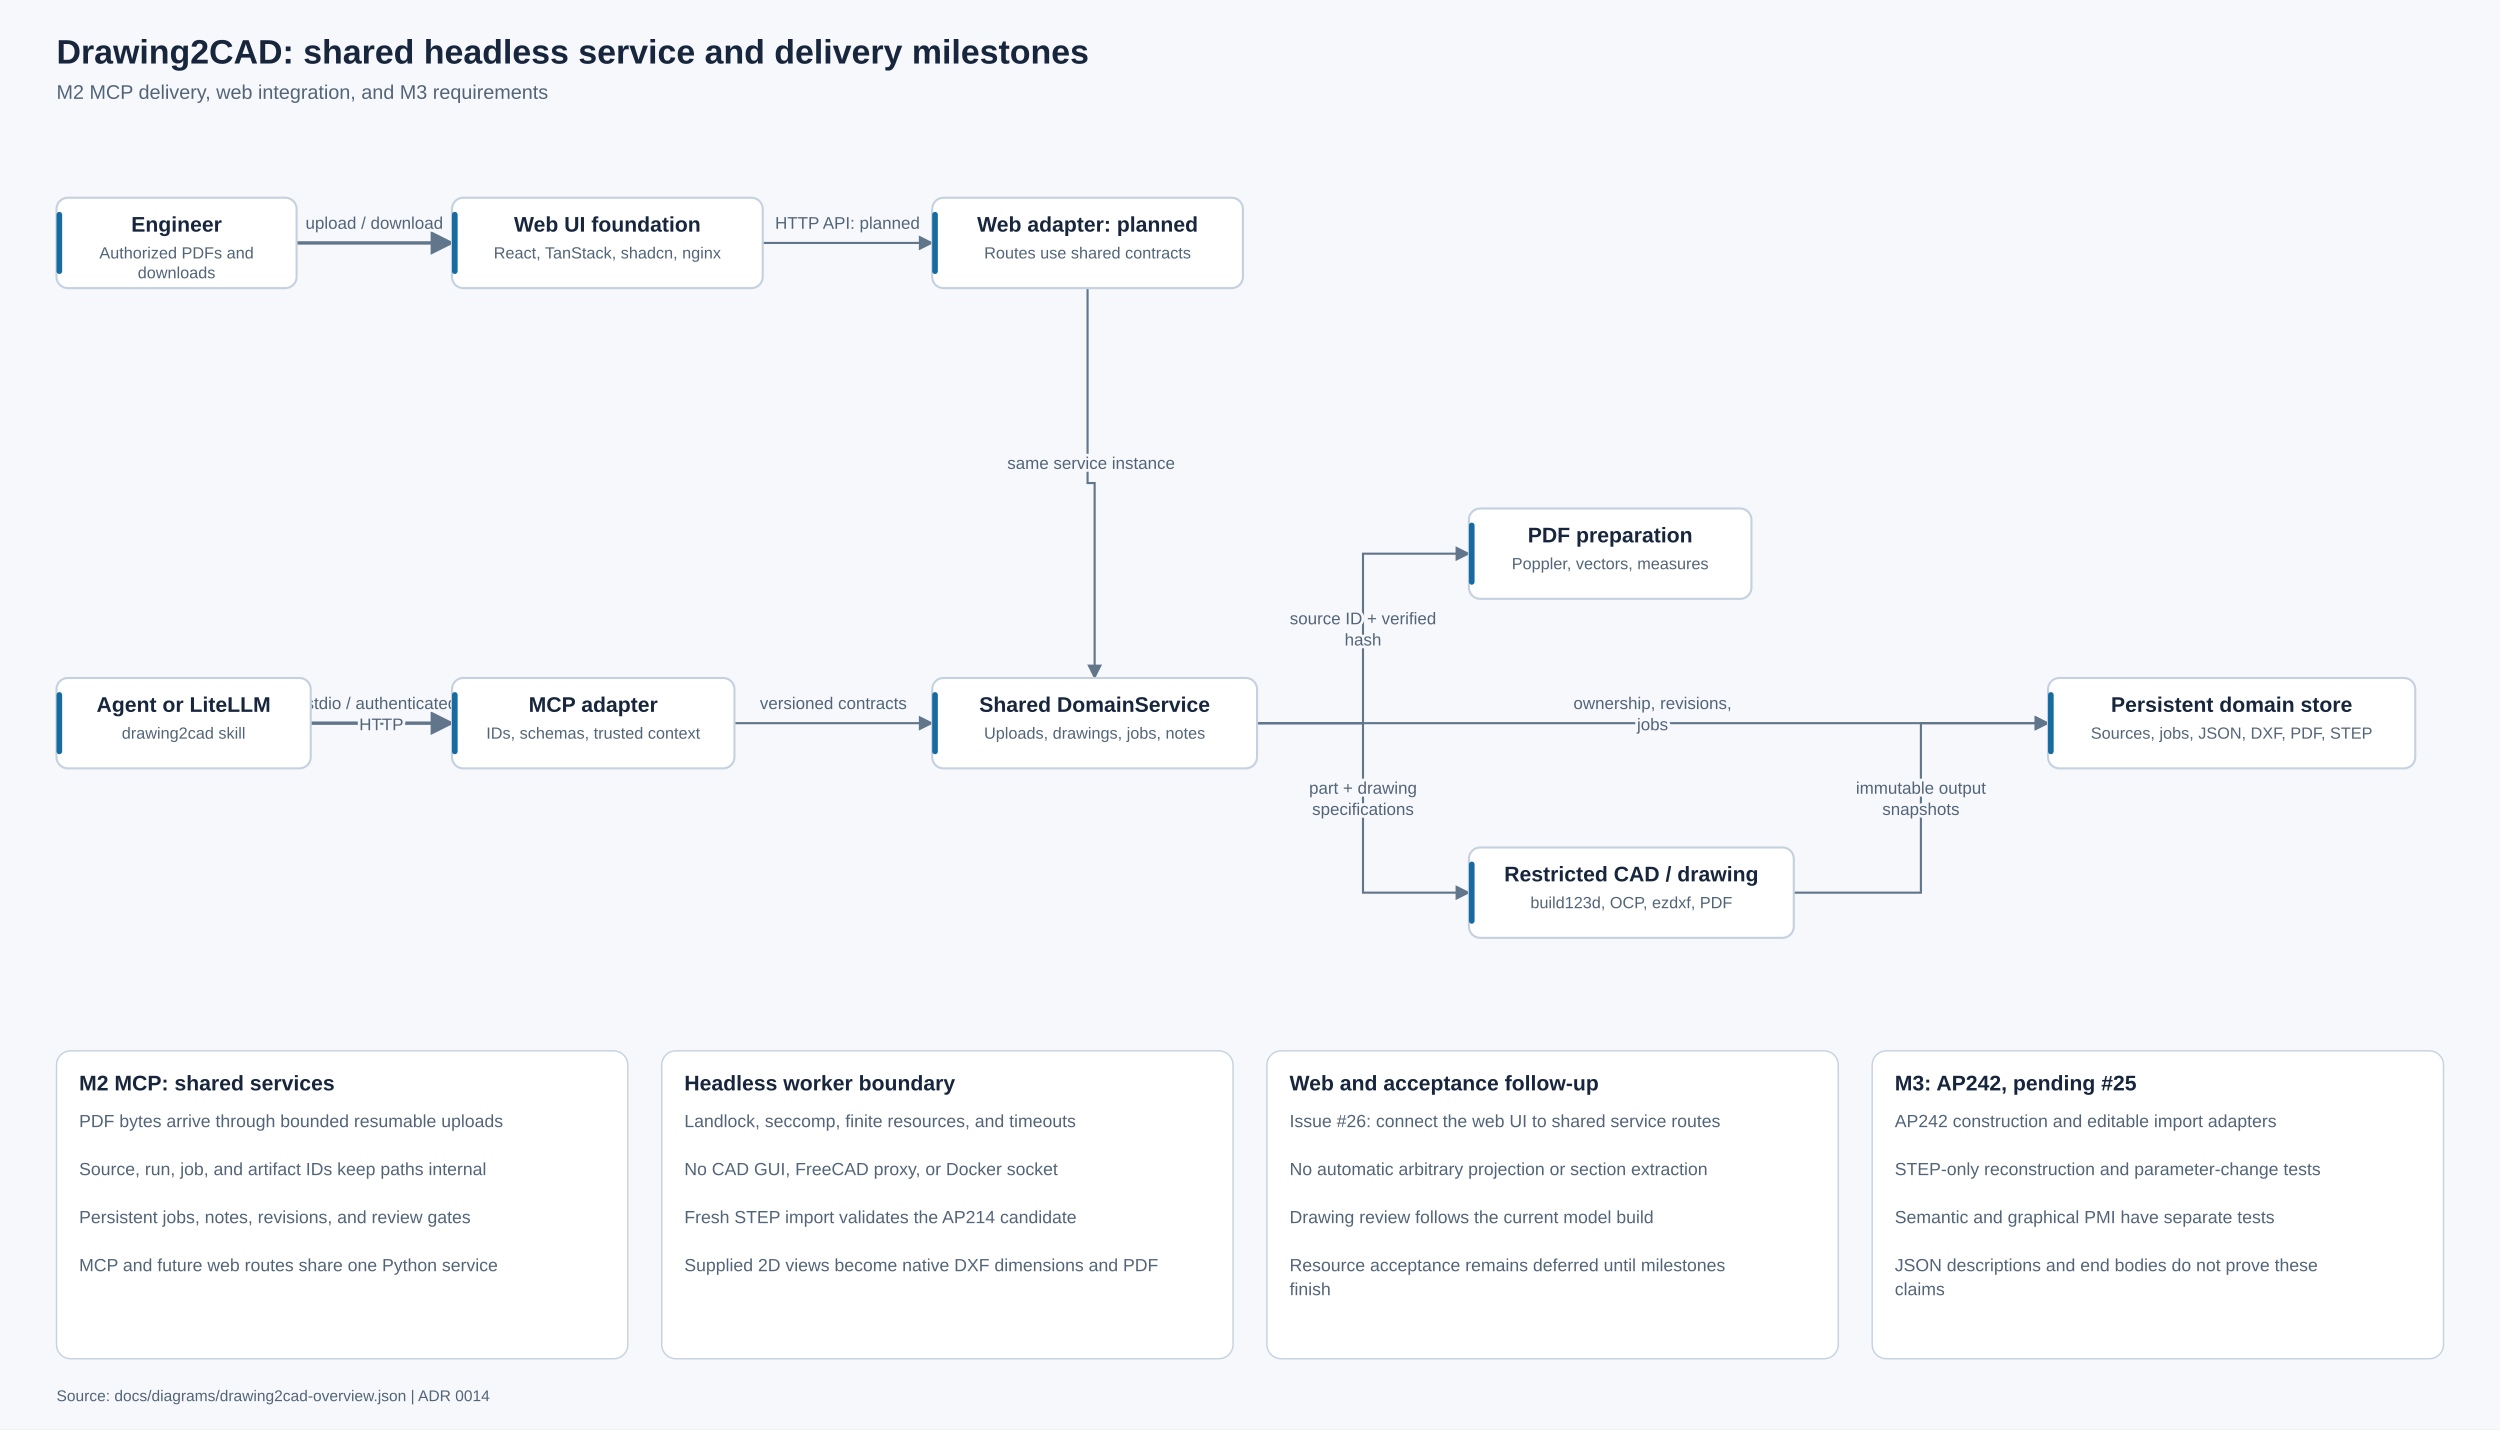
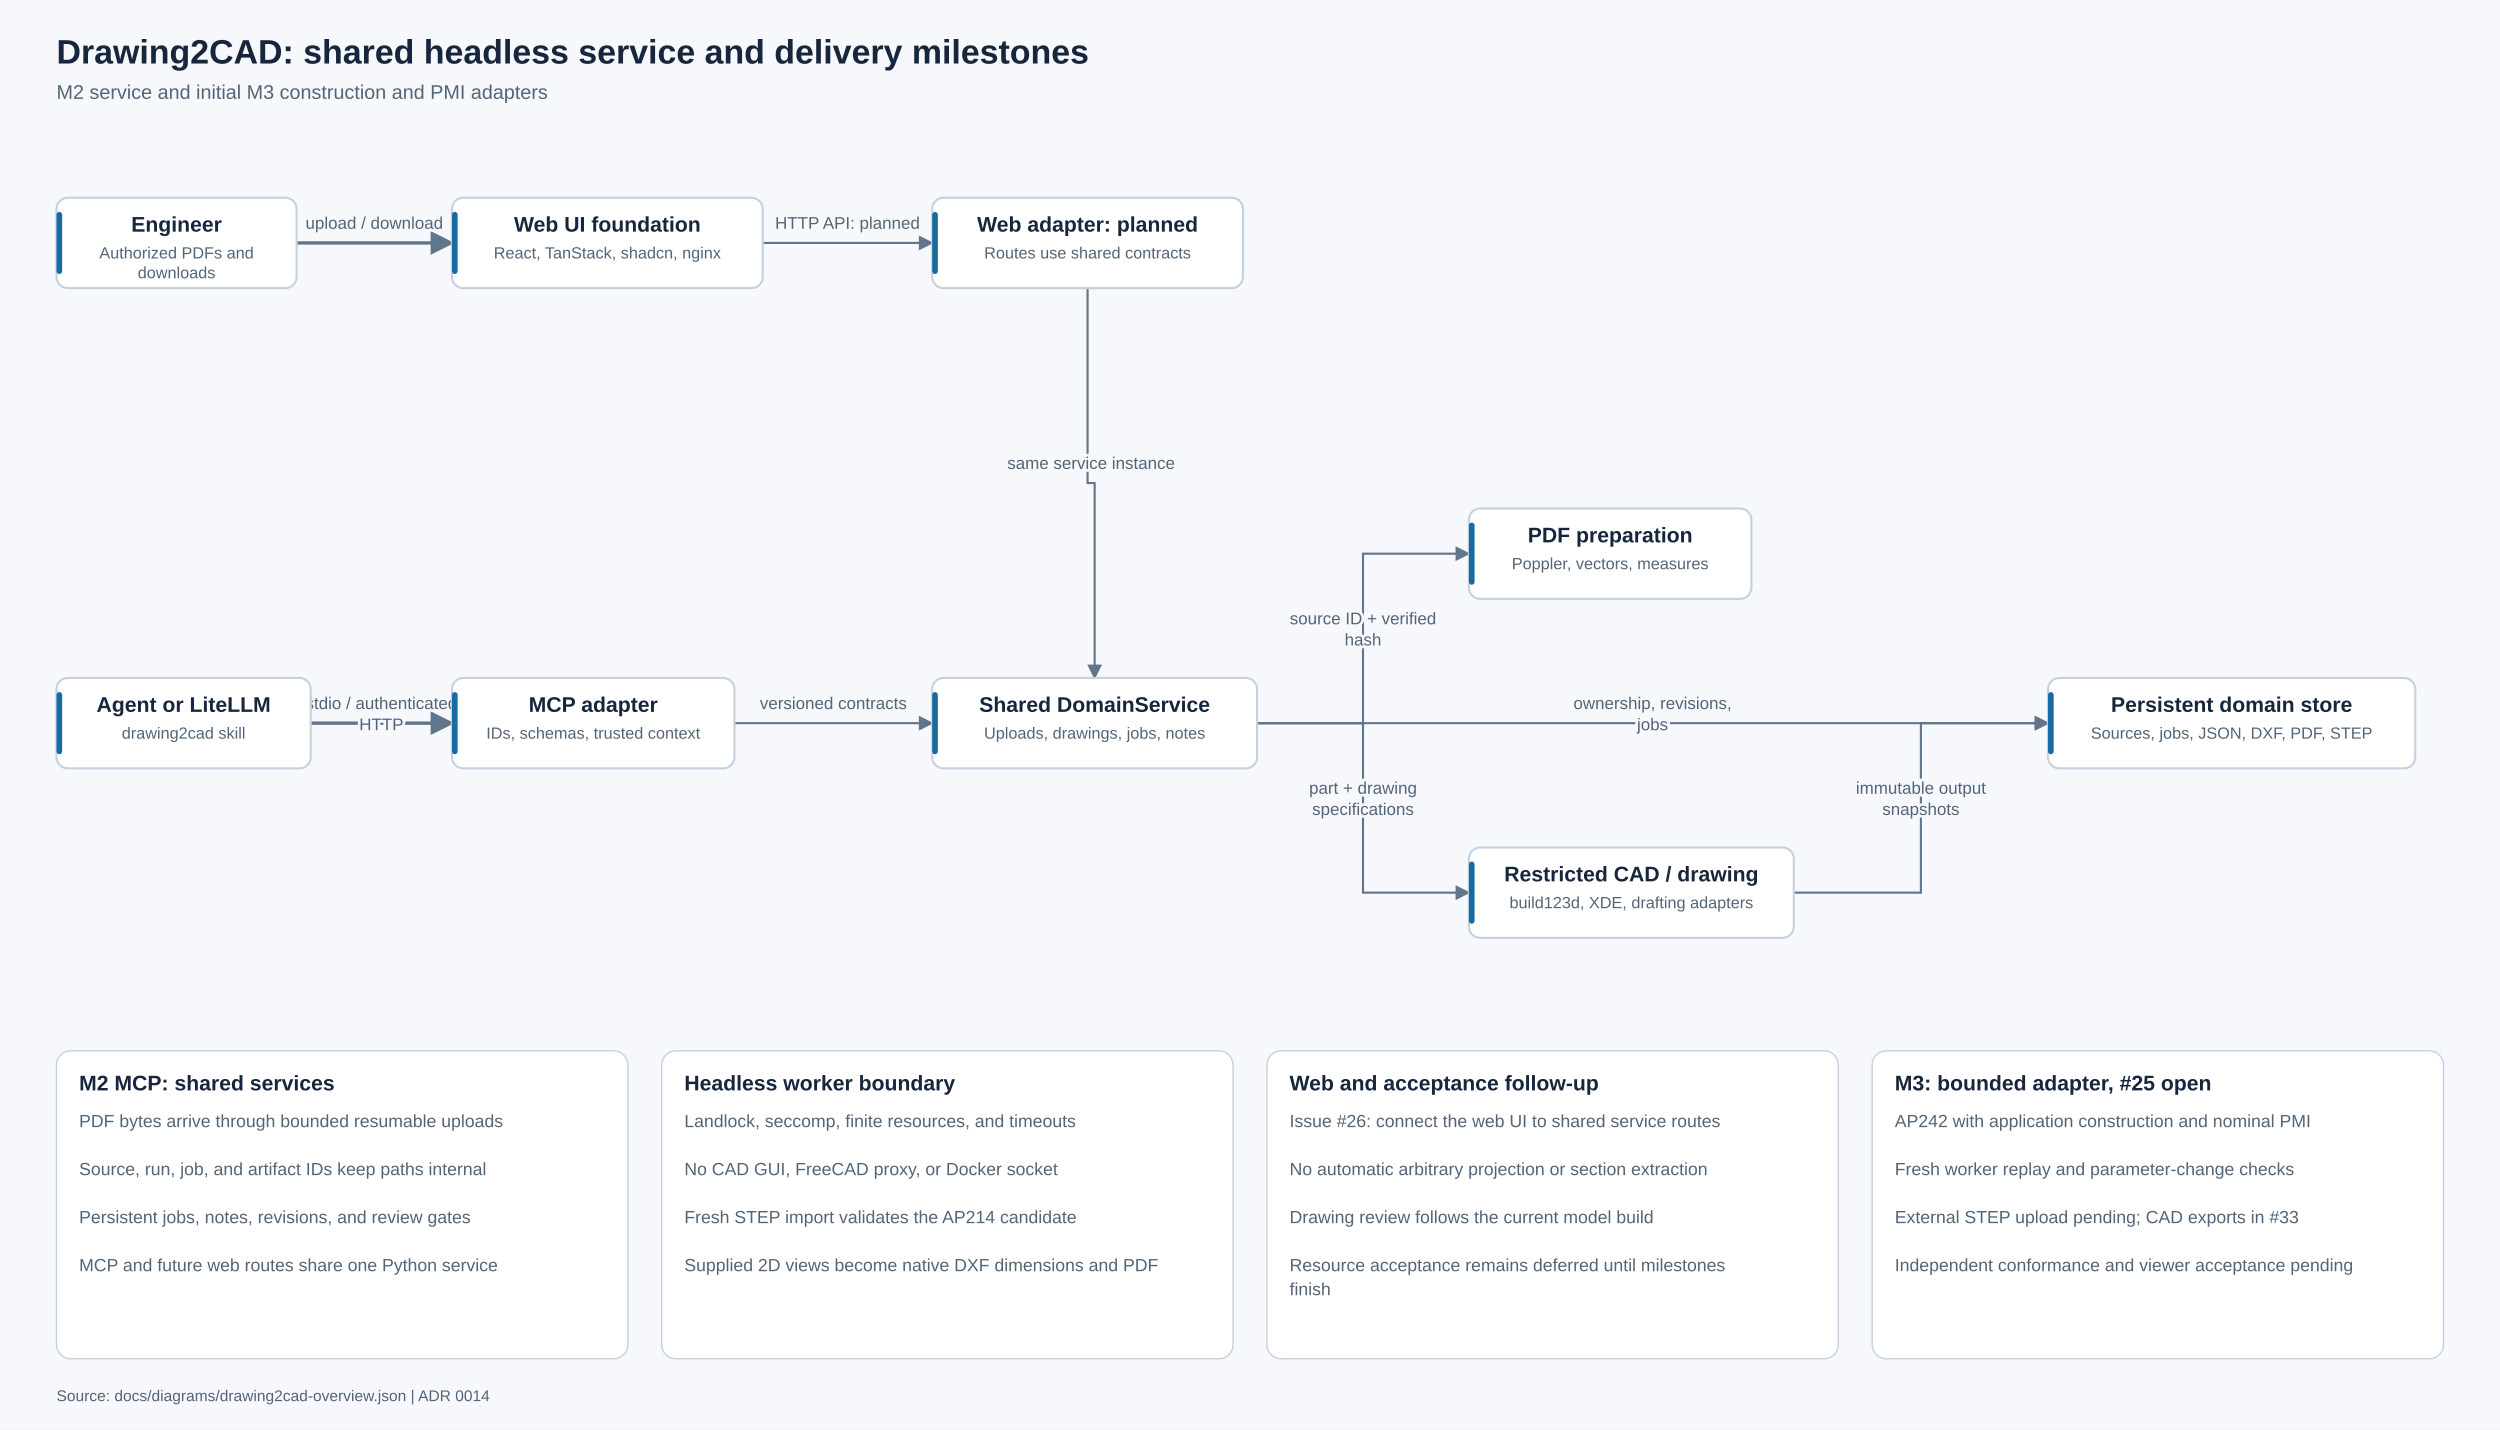
<svg xmlns="http://www.w3.org/2000/svg" viewBox="0 0 1770 1012" role="img" aria-labelledby="title desc">
  <rect width="1770" height="1012" fill="#f6f8fb" />
  <g font-family="Arial, Helvetica, sans-serif">
    <defs>
      <marker id="arrow" viewBox="0 0 10 10" refX="9" refY="5" markerWidth="7" markerHeight="7" orient="auto-start-reverse">
        <path d="M 0 0 L 10 5 L 0 10 z" fill="#61758b" />
      </marker>
    </defs>
    <text x="40" y="45" font-size="24" fill="#17263d" font-weight="700" text-anchor="start">Drawing2CAD: shared headless service and delivery milestones</text>
-     <text x="40" y="70" font-size="14" fill="#526477" font-weight="400" text-anchor="start">M2 MCP delivery, web integration, and M3 requirements</text>
+     <text x="40" y="70" font-size="14" fill="#526477" font-weight="400" text-anchor="start">M2 service and initial M3 construction and PMI adapters</text>
    <path d="M210,172 H265 V172 H320" fill="none" stroke="#61758b" stroke-width="2.4" marker-end="url(#arrow)" />
    <text x="265" y="162" text-anchor="middle" font-size="12" fill="#526477" stroke="#f6f8fb" stroke-width="4" paint-order="stroke">upload / download</text>
    <path d="M540,172 H600 V172 H660" fill="none" stroke="#61758b" stroke-width="1.5" marker-end="url(#arrow)" />
    <text x="600" y="162" text-anchor="middle" font-size="12" fill="#526477" stroke="#f6f8fb" stroke-width="4" paint-order="stroke">HTTP API: planned</text>
    <path d="M770,204 V342 H775 V480" fill="none" stroke="#61758b" stroke-width="1.5" marker-end="url(#arrow)" />
    <text x="772.5" y="332" text-anchor="middle" font-size="12" fill="#526477" stroke="#f6f8fb" stroke-width="4" paint-order="stroke">same service instance</text>
    <path d="M220,512 H270 V512 H320" fill="none" stroke="#61758b" stroke-width="2.4" marker-end="url(#arrow)" />
    <text x="270" y="502" text-anchor="middle" font-size="12" fill="#526477" stroke="#f6f8fb" stroke-width="4" paint-order="stroke">stdio / authenticated</text>
    <text x="270" y="517" text-anchor="middle" font-size="12" fill="#526477" stroke="#f6f8fb" stroke-width="4" paint-order="stroke">HTTP</text>
    <path d="M520,512 H590 V512 H660" fill="none" stroke="#61758b" stroke-width="1.5" marker-end="url(#arrow)" />
    <text x="590" y="502" text-anchor="middle" font-size="12" fill="#526477" stroke="#f6f8fb" stroke-width="4" paint-order="stroke">versioned contracts</text>
    <path d="M890,512 H965 V392 H1040" fill="none" stroke="#61758b" stroke-width="1.5" marker-end="url(#arrow)" />
    <text x="965" y="442" text-anchor="middle" font-size="12" fill="#526477" stroke="#f6f8fb" stroke-width="4" paint-order="stroke">source ID + verified</text>
    <text x="965" y="457" text-anchor="middle" font-size="12" fill="#526477" stroke="#f6f8fb" stroke-width="4" paint-order="stroke">hash</text>
    <path d="M890,512 H965 V632 H1040" fill="none" stroke="#61758b" stroke-width="1.5" marker-end="url(#arrow)" />
    <text x="965" y="562" text-anchor="middle" font-size="12" fill="#526477" stroke="#f6f8fb" stroke-width="4" paint-order="stroke">part + drawing</text>
    <text x="965" y="577" text-anchor="middle" font-size="12" fill="#526477" stroke="#f6f8fb" stroke-width="4" paint-order="stroke">specifications</text>
    <path d="M890,512 H1170 V512 H1450" fill="none" stroke="#61758b" stroke-width="1.5" marker-end="url(#arrow)" />
    <text x="1170" y="502" text-anchor="middle" font-size="12" fill="#526477" stroke="#f6f8fb" stroke-width="4" paint-order="stroke">ownership, revisions,</text>
    <text x="1170" y="517" text-anchor="middle" font-size="12" fill="#526477" stroke="#f6f8fb" stroke-width="4" paint-order="stroke">jobs</text>
    <path d="M1270,632 H1360 V512 H1450" fill="none" stroke="#61758b" stroke-width="1.5" marker-end="url(#arrow)" />
    <text x="1360" y="562" text-anchor="middle" font-size="12" fill="#526477" stroke="#f6f8fb" stroke-width="4" paint-order="stroke">immutable output</text>
    <text x="1360" y="577" text-anchor="middle" font-size="12" fill="#526477" stroke="#f6f8fb" stroke-width="4" paint-order="stroke">snapshots</text>
    <g id="engineer">
      <rect x="40" y="140" width="170" height="64" rx="8" fill="#ffffff" stroke="#c5d1df" stroke-width="1.5" />
      <rect x="40" y="150" width="4" height="44" rx="2" fill="#176ba0" />
      <text x="125" y="164" font-size="15" fill="#17263d" font-weight="700" text-anchor="middle">Engineer</text>
      <text x="125" y="183" font-size="11.5" fill="#526477" font-weight="400" text-anchor="middle">Authorized PDFs and</text>
      <text x="125" y="197" font-size="11.5" fill="#526477" font-weight="400" text-anchor="middle">downloads</text>
    </g>
    <g id="webui">
      <rect x="320" y="140" width="220" height="64" rx="8" fill="#ffffff" stroke="#c5d1df" stroke-width="1.5" />
      <rect x="320" y="150" width="4" height="44" rx="2" fill="#176ba0" />
      <text x="430" y="164" font-size="15" fill="#17263d" font-weight="700" text-anchor="middle">Web UI foundation</text>
      <text x="430" y="183" font-size="11.5" fill="#526477" font-weight="400" text-anchor="middle">React, TanStack, shadcn, nginx</text>
    </g>
    <g id="demoapi">
      <rect x="660" y="140" width="220" height="64" rx="8" fill="#ffffff" stroke="#c5d1df" stroke-width="1.5" />
      <rect x="660" y="150" width="4" height="44" rx="2" fill="#176ba0" />
      <text x="770" y="164" font-size="15" fill="#17263d" font-weight="700" text-anchor="middle">Web adapter: planned</text>
      <text x="770" y="183" font-size="11.5" fill="#526477" font-weight="400" text-anchor="middle">Routes use shared contracts</text>
    </g>
    <g id="demotools">
      <rect x="660" y="480" width="230" height="64" rx="8" fill="#ffffff" stroke="#c5d1df" stroke-width="1.5" />
      <rect x="660" y="490" width="4" height="44" rx="2" fill="#176ba0" />
      <text x="775" y="504" font-size="15" fill="#17263d" font-weight="700" text-anchor="middle">Shared DomainService</text>
      <text x="775" y="523" font-size="11.5" fill="#526477" font-weight="400" text-anchor="middle">Uploads, drawings, jobs, notes</text>
    </g>
    <g id="agent">
      <rect x="40" y="480" width="180" height="64" rx="8" fill="#ffffff" stroke="#c5d1df" stroke-width="1.5" />
      <rect x="40" y="490" width="4" height="44" rx="2" fill="#176ba0" />
      <text x="130" y="504" font-size="15" fill="#17263d" font-weight="700" text-anchor="middle">Agent or LiteLLM</text>
      <text x="130" y="523" font-size="11.5" fill="#526477" font-weight="400" text-anchor="middle">drawing2cad skill</text>
    </g>
    <g id="mcp">
      <rect x="320" y="480" width="200" height="64" rx="8" fill="#ffffff" stroke="#c5d1df" stroke-width="1.5" />
      <rect x="320" y="490" width="4" height="44" rx="2" fill="#176ba0" />
      <text x="420" y="504" font-size="15" fill="#17263d" font-weight="700" text-anchor="middle">MCP adapter</text>
      <text x="420" y="523" font-size="11.5" fill="#526477" font-weight="400" text-anchor="middle">IDs, schemas, trusted context</text>
    </g>
    <g id="pdf">
      <rect x="1040" y="360" width="200" height="64" rx="8" fill="#ffffff" stroke="#c5d1df" stroke-width="1.5" />
      <rect x="1040" y="370" width="4" height="44" rx="2" fill="#176ba0" />
      <text x="1140" y="384" font-size="15" fill="#17263d" font-weight="700" text-anchor="middle">PDF preparation</text>
      <text x="1140" y="403" font-size="11.5" fill="#526477" font-weight="400" text-anchor="middle">Poppler, vectors, measures</text>
    </g>
    <g id="worker">
      <rect x="1040" y="600" width="230" height="64" rx="8" fill="#ffffff" stroke="#c5d1df" stroke-width="1.5" />
      <rect x="1040" y="610" width="4" height="44" rx="2" fill="#176ba0" />
      <text x="1155" y="624" font-size="15" fill="#17263d" font-weight="700" text-anchor="middle">Restricted CAD / drawing</text>
-       <text x="1155" y="643" font-size="11.5" fill="#526477" font-weight="400" text-anchor="middle">build123d, OCP, ezdxf, PDF</text>
+       <text x="1155" y="643" font-size="11.5" fill="#526477" font-weight="400" text-anchor="middle">build123d, XDE, drafting adapters</text>
    </g>
    <g id="artifacts">
      <rect x="1450" y="480" width="260" height="64" rx="8" fill="#ffffff" stroke="#c5d1df" stroke-width="1.5" />
      <rect x="1450" y="490" width="4" height="44" rx="2" fill="#176ba0" />
      <text x="1580" y="504" font-size="15" fill="#17263d" font-weight="700" text-anchor="middle">Persistent domain store</text>
      <text x="1580" y="523" font-size="11.5" fill="#526477" font-weight="400" text-anchor="middle">Sources, jobs, JSON, DXF, PDF, STEP</text>
    </g>
    <rect x="40" y="744" width="404.5" height="218" rx="10" fill="#ffffff" stroke="#c5d1df" />
    <text x="56" y="772" font-size="15" fill="#17263d" font-weight="700" text-anchor="start">M2 MCP: shared services</text>
    <text x="56" y="798" font-size="12.5" fill="#526477" font-weight="400" text-anchor="start">PDF bytes arrive through bounded resumable uploads</text>
    <text x="56" y="815" font-size="12.5" fill="#526477" font-weight="400" text-anchor="start" />
    <text x="56" y="832" font-size="12.5" fill="#526477" font-weight="400" text-anchor="start">Source, run, job, and artifact IDs keep paths internal</text>
    <text x="56" y="849" font-size="12.5" fill="#526477" font-weight="400" text-anchor="start" />
    <text x="56" y="866" font-size="12.5" fill="#526477" font-weight="400" text-anchor="start">Persistent jobs, notes, revisions, and review gates</text>
    <text x="56" y="883" font-size="12.5" fill="#526477" font-weight="400" text-anchor="start" />
    <text x="56" y="900" font-size="12.5" fill="#526477" font-weight="400" text-anchor="start">MCP and future web routes share one Python service</text>
    <text x="56" y="917" font-size="12.5" fill="#526477" font-weight="400" text-anchor="start" />
    <rect x="468.5" y="744" width="404.5" height="218" rx="10" fill="#ffffff" stroke="#c5d1df" />
    <text x="484.5" y="772" font-size="15" fill="#17263d" font-weight="700" text-anchor="start">Headless worker boundary</text>
    <text x="484.5" y="798" font-size="12.5" fill="#526477" font-weight="400" text-anchor="start">Landlock, seccomp, finite resources, and timeouts</text>
    <text x="484.5" y="815" font-size="12.5" fill="#526477" font-weight="400" text-anchor="start" />
    <text x="484.5" y="832" font-size="12.5" fill="#526477" font-weight="400" text-anchor="start">No CAD GUI, FreeCAD proxy, or Docker socket</text>
    <text x="484.5" y="849" font-size="12.5" fill="#526477" font-weight="400" text-anchor="start" />
    <text x="484.5" y="866" font-size="12.5" fill="#526477" font-weight="400" text-anchor="start">Fresh STEP import validates the AP214 candidate</text>
    <text x="484.5" y="883" font-size="12.5" fill="#526477" font-weight="400" text-anchor="start" />
    <text x="484.5" y="900" font-size="12.5" fill="#526477" font-weight="400" text-anchor="start">Supplied 2D views become native DXF dimensions and PDF</text>
    <text x="484.5" y="917" font-size="12.5" fill="#526477" font-weight="400" text-anchor="start" />
    <rect x="897" y="744" width="404.5" height="218" rx="10" fill="#ffffff" stroke="#c5d1df" />
    <text x="913" y="772" font-size="15" fill="#17263d" font-weight="700" text-anchor="start">Web and acceptance follow-up</text>
    <text x="913" y="798" font-size="12.5" fill="#526477" font-weight="400" text-anchor="start">Issue #26: connect the web UI to shared service routes</text>
    <text x="913" y="815" font-size="12.5" fill="#526477" font-weight="400" text-anchor="start" />
    <text x="913" y="832" font-size="12.5" fill="#526477" font-weight="400" text-anchor="start">No automatic arbitrary projection or section extraction</text>
    <text x="913" y="849" font-size="12.5" fill="#526477" font-weight="400" text-anchor="start" />
    <text x="913" y="866" font-size="12.5" fill="#526477" font-weight="400" text-anchor="start">Drawing review follows the current model build</text>
    <text x="913" y="883" font-size="12.5" fill="#526477" font-weight="400" text-anchor="start" />
    <text x="913" y="900" font-size="12.5" fill="#526477" font-weight="400" text-anchor="start">Resource acceptance remains deferred until milestones</text>
    <text x="913" y="917" font-size="12.5" fill="#526477" font-weight="400" text-anchor="start">finish</text>
    <text x="913" y="934" font-size="12.5" fill="#526477" font-weight="400" text-anchor="start" />
    <rect x="1325.5" y="744" width="404.5" height="218" rx="10" fill="#ffffff" stroke="#c5d1df" />
-     <text x="1341.5" y="772" font-size="15" fill="#17263d" font-weight="700" text-anchor="start">M3: AP242, pending #25</text>
-     <text x="1341.5" y="798" font-size="12.5" fill="#526477" font-weight="400" text-anchor="start">AP242 construction and editable import adapters</text>
+     <text x="1341.5" y="772" font-size="15" fill="#17263d" font-weight="700" text-anchor="start">M3: bounded adapter, #25 open</text>
+     <text x="1341.5" y="798" font-size="12.5" fill="#526477" font-weight="400" text-anchor="start">AP242 with application construction and nominal PMI</text>
    <text x="1341.5" y="815" font-size="12.5" fill="#526477" font-weight="400" text-anchor="start" />
-     <text x="1341.5" y="832" font-size="12.5" fill="#526477" font-weight="400" text-anchor="start">STEP-only reconstruction and parameter-change tests</text>
+     <text x="1341.5" y="832" font-size="12.5" fill="#526477" font-weight="400" text-anchor="start">Fresh worker replay and parameter-change checks</text>
    <text x="1341.5" y="849" font-size="12.5" fill="#526477" font-weight="400" text-anchor="start" />
-     <text x="1341.5" y="866" font-size="12.5" fill="#526477" font-weight="400" text-anchor="start">Semantic and graphical PMI have separate tests</text>
+     <text x="1341.5" y="866" font-size="12.5" fill="#526477" font-weight="400" text-anchor="start">External STEP upload pending; CAD exports in #33</text>
    <text x="1341.5" y="883" font-size="12.5" fill="#526477" font-weight="400" text-anchor="start" />
-     <text x="1341.5" y="900" font-size="12.5" fill="#526477" font-weight="400" text-anchor="start">JSON descriptions and end bodies do not prove these</text>
-     <text x="1341.5" y="917" font-size="12.5" fill="#526477" font-weight="400" text-anchor="start">claims</text>
-     <text x="1341.5" y="934" font-size="12.5" fill="#526477" font-weight="400" text-anchor="start" />
+     <text x="1341.5" y="900" font-size="12.5" fill="#526477" font-weight="400" text-anchor="start">Independent conformance and viewer acceptance pending</text>
+     <text x="1341.5" y="917" font-size="12.5" fill="#526477" font-weight="400" text-anchor="start" />
    <text x="40" y="992" font-size="11" fill="#526477" font-weight="400" text-anchor="start">Source: docs/diagrams/drawing2cad-overview.json | ADR 0014</text>
  </g>
</svg>
